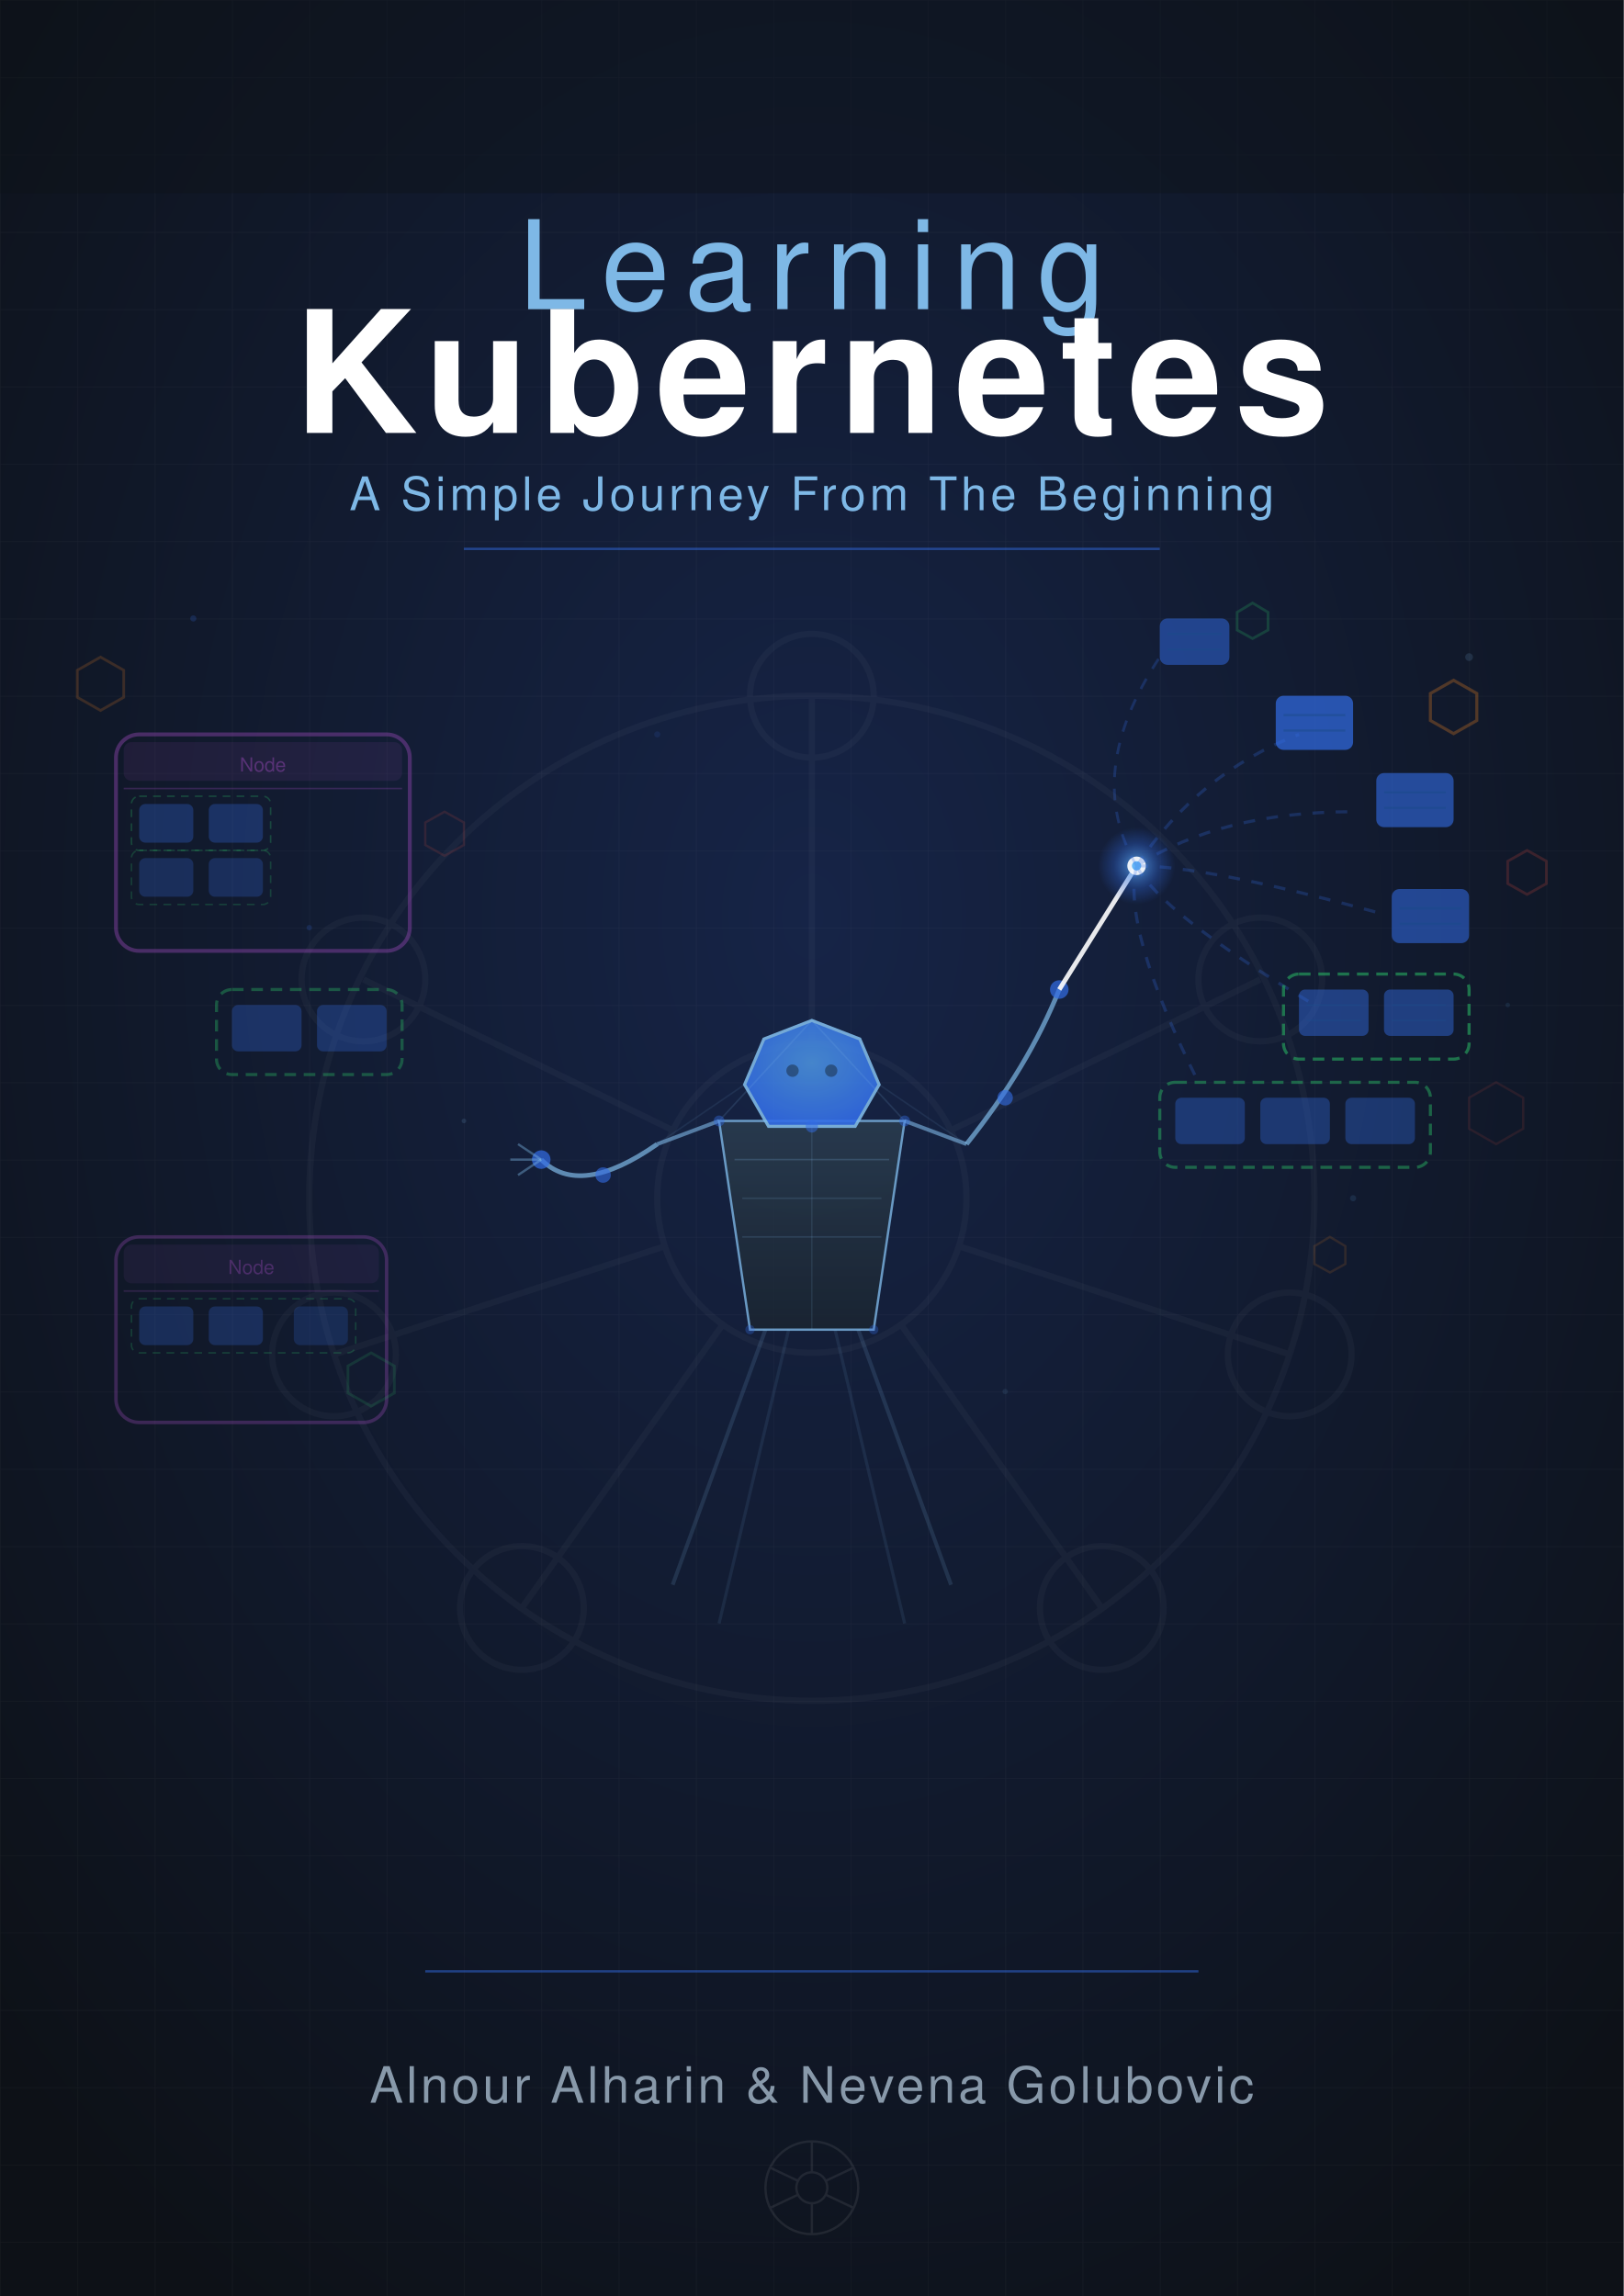
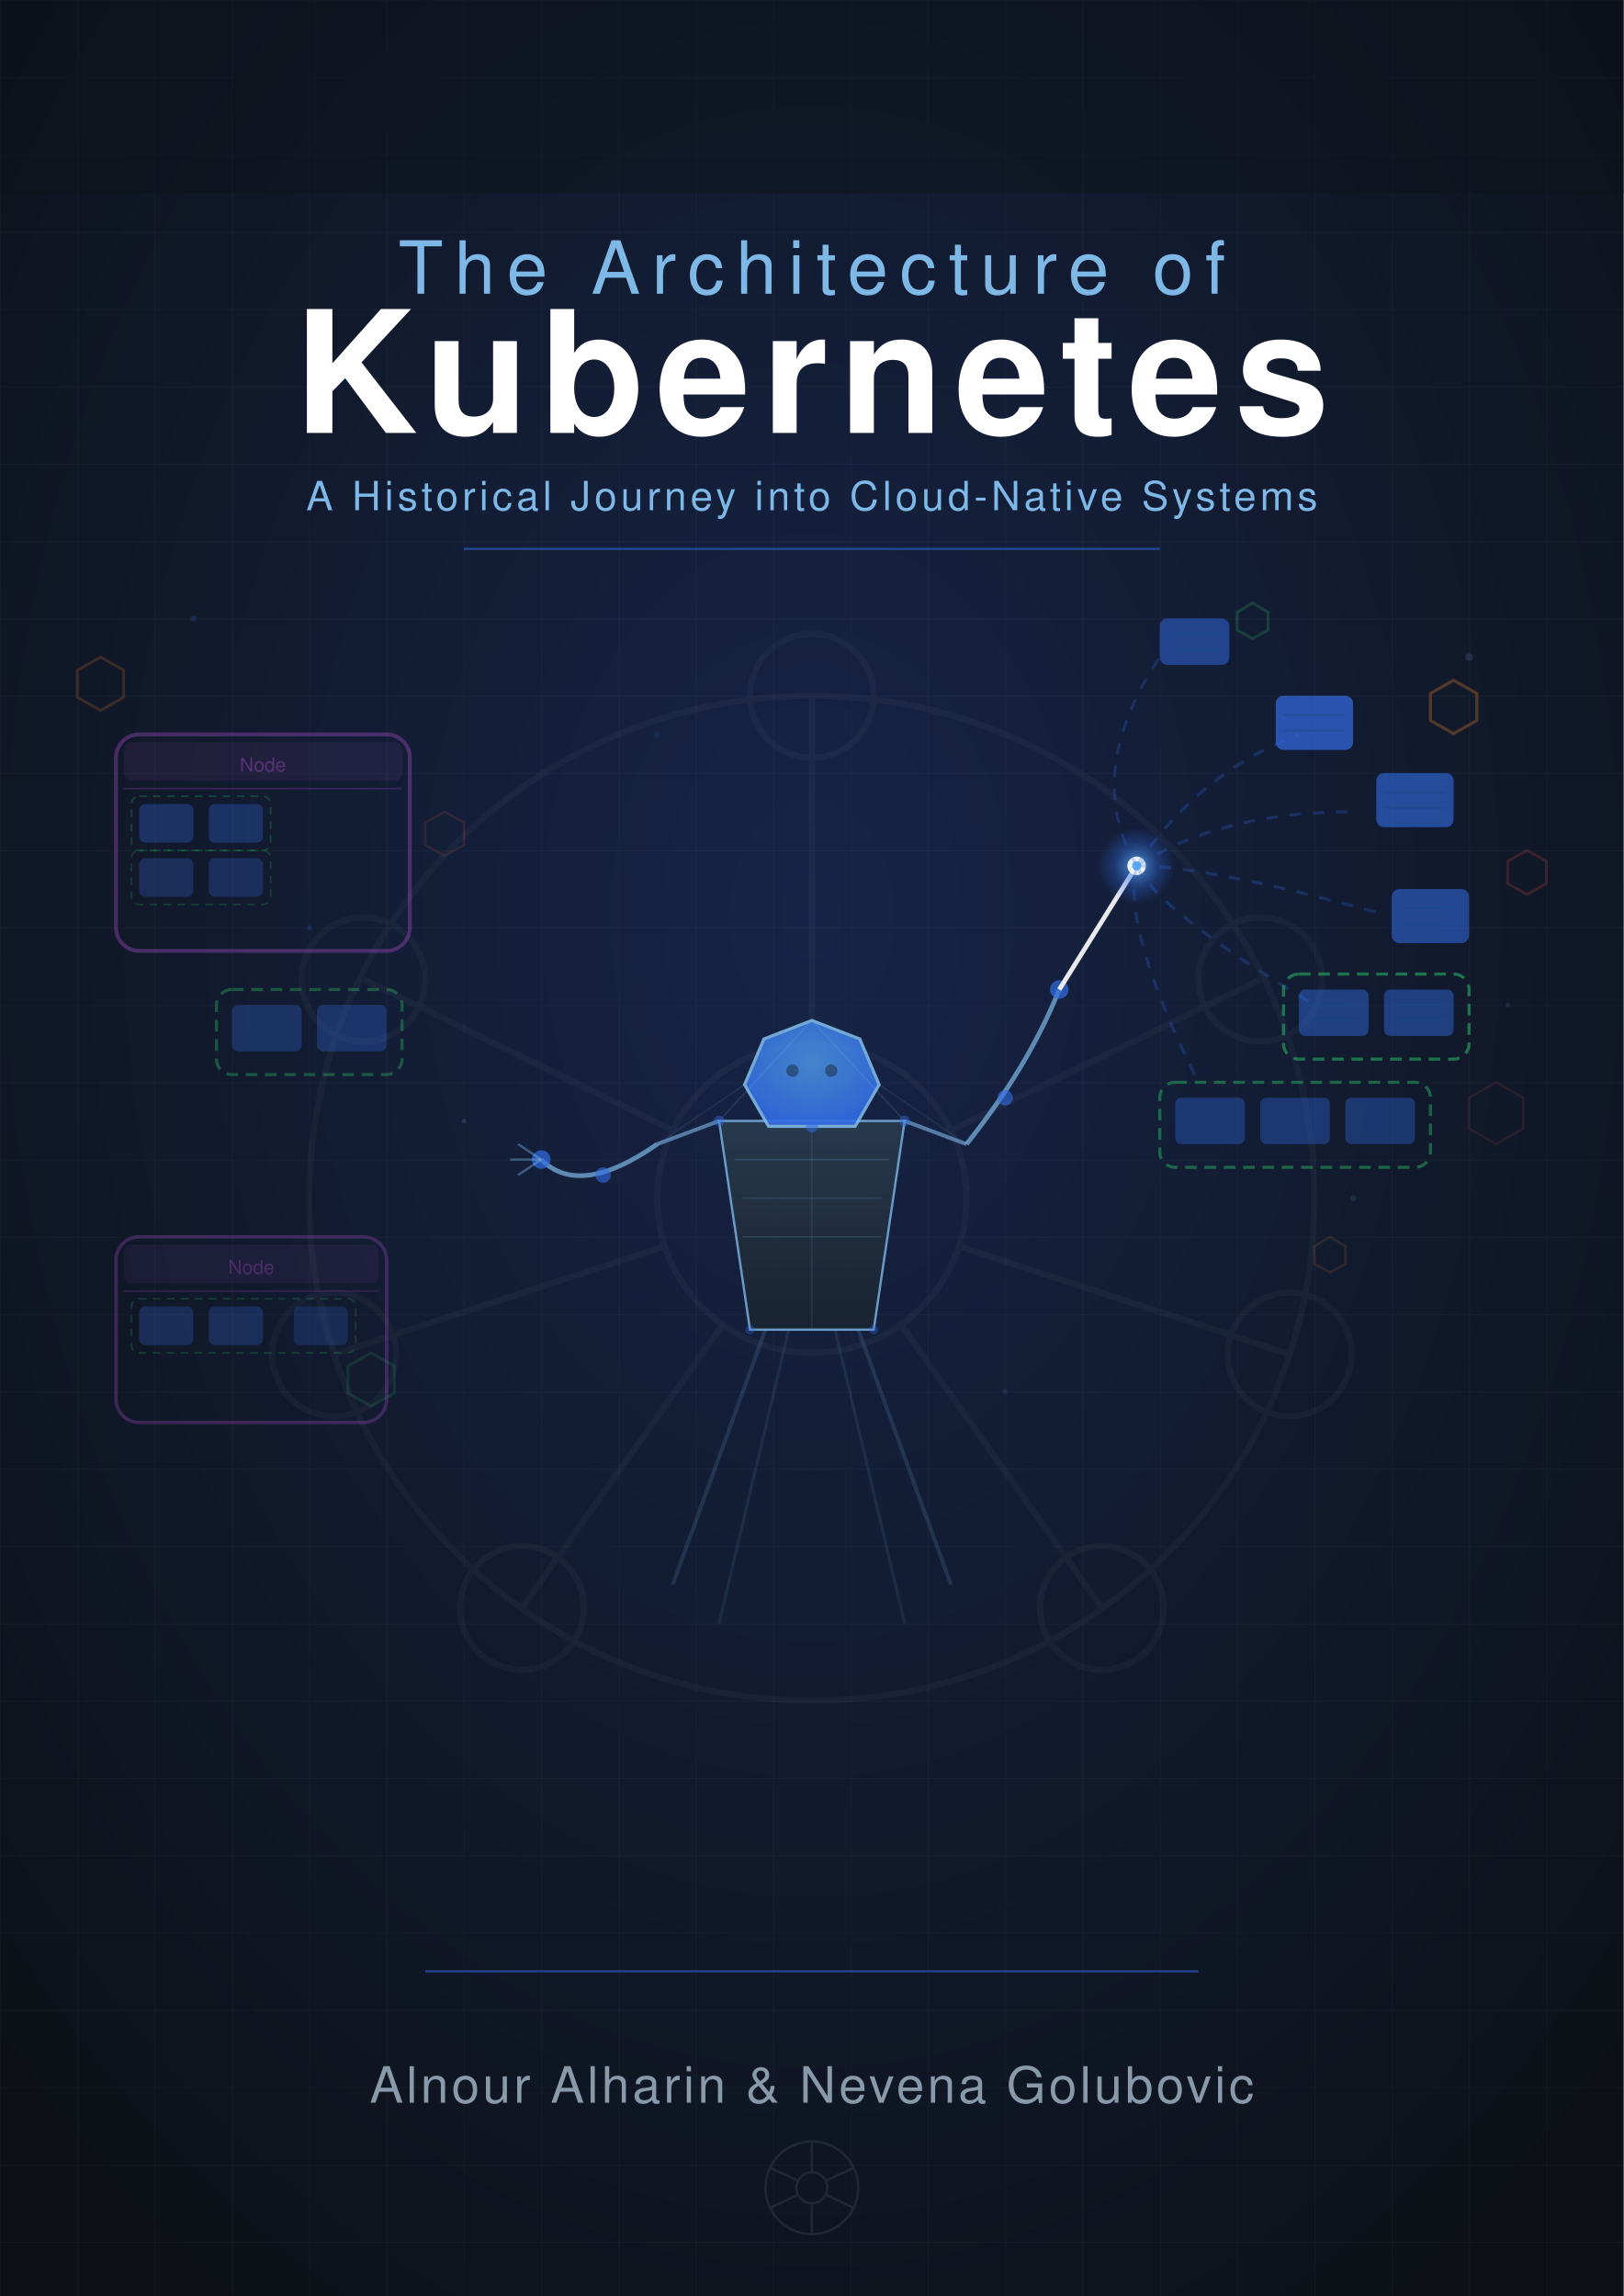
<svg xmlns="http://www.w3.org/2000/svg" viewBox="0 0 210 297" width="210mm" height="297mm">
  <defs>
    <radialGradient id="bgGrad" cx="50%" cy="40%" r="70%">
      <stop offset="0%" stop-color="#162447" />
      <stop offset="100%" stop-color="#0d1117" />
    </radialGradient>
    <radialGradient id="headGrad" cx="50%" cy="40%" r="60%">
      <stop offset="0%" stop-color="#4a90d9" />
      <stop offset="100%" stop-color="#326ce5" />
    </radialGradient>
    <linearGradient id="torsoGrad" x1="0" y1="0" x2="0" y2="1">
      <stop offset="0%" stop-color="#2c3e50" />
      <stop offset="100%" stop-color="#1a252f" />
    </linearGradient>
    <radialGradient id="batonGlow" cx="50%" cy="50%" r="50%">
      <stop offset="0%" stop-color="#64b5f6" stop-opacity="0.8" />
      <stop offset="60%" stop-color="#326ce5" stop-opacity="0.3" />
      <stop offset="100%" stop-color="#326ce5" stop-opacity="0" />
    </radialGradient>
    <linearGradient id="orchLineGrad" x1="0" y1="0" x2="1" y2="0">
      <stop offset="0%" stop-color="#326ce5" stop-opacity="0.5" />
      <stop offset="100%" stop-color="#326ce5" stop-opacity="0.05" />
    </linearGradient>
    <pattern id="grid" width="10" height="10" patternUnits="userSpaceOnUse">
      <path d="M 10 0 L 0 0 0 10" fill="none" stroke="#ffffff" stroke-width="0.15" opacity="0.04" />
    </pattern>
    <pattern id="ribs" width="4" height="3" patternUnits="userSpaceOnUse">
      <line x1="0" y1="1.5" x2="4" y2="1.5" stroke="#1a4a8a" stroke-width="0.3" opacity="0.4" />
    </pattern>
  </defs>
  <rect width="210" height="297" fill="url(#bgGrad)" />
  <rect width="210" height="297" fill="url(#grid)" />
  <rect width="210" height="25" fill="#0d1117" opacity="0.4" />
  <g transform="translate(105, 155)" opacity="0.035" fill="none" stroke="#ffffff" stroke-width="0.8">
    <circle r="65" />
    <circle r="20" />
    <line x1="0" y1="-20" x2="0" y2="-65" />
    <line x1="17.8" y1="-8.7" x2="58" y2="-28.3" />
    <line x1="19" y1="6.2" x2="61.8" y2="20.2" />
    <line x1="11.5" y1="16.3" x2="37.5" y2="53" />
    <line x1="-11.5" y1="16.3" x2="-37.5" y2="53" />
    <line x1="-19" y1="6.2" x2="-61.8" y2="20.2" />
    <line x1="-17.8" y1="-8.7" x2="-58" y2="-28.3" />
    <circle cx="0" cy="-65" r="8" />
    <circle cx="58" cy="-28.3" r="8" />
    <circle cx="61.8" cy="20.2" r="8" />
    <circle cx="37.5" cy="53" r="8" />
    <circle cx="-37.5" cy="53" r="8" />
    <circle cx="-61.8" cy="20.2" r="8" />
    <circle cx="-58" cy="-28.3" r="8" />
  </g>
-   <text x="105" y="40" text-anchor="middle" font-family="'Helvetica Neue', Helvetica, Arial, sans-serif" font-size="16" font-weight="300" fill="#7eb8e6" letter-spacing="2">Learning</text>
+   <text x="105" y="38" text-anchor="middle" font-family="'Helvetica Neue', Helvetica, Arial, sans-serif" font-size="9.5" font-weight="300" fill="#7eb8e6" letter-spacing="1.5">The Architecture of</text>
  <text x="105" y="56" text-anchor="middle" font-family="'Helvetica Neue', Helvetica, Arial, sans-serif" font-size="22" font-weight="bold" fill="#ffffff" letter-spacing="1.5">Kubernetes</text>
-   <text x="105" y="66" text-anchor="middle" font-family="'Helvetica Neue', Helvetica, Arial, sans-serif" font-size="6" font-weight="300" fill="#7eb8e6" letter-spacing="0.5">A Simple Journey From The Beginning</text>
+   <text x="105" y="66" text-anchor="middle" font-family="'Helvetica Neue', Helvetica, Arial, sans-serif" font-size="5.2" font-weight="300" fill="#7eb8e6" letter-spacing="0.5">A Historical Journey into Cloud-Native Systems</text>
  <line x1="60" y1="71" x2="150" y2="71" stroke="#326ce5" stroke-width="0.3" opacity="0.5" />
  <g transform="translate(105, 150)">
    <line x1="-6" y1="22" x2="-18" y2="55" stroke="#7eb8e6" stroke-width="0.5" opacity="0.15" />
    <line x1="6" y1="22" x2="18" y2="55" stroke="#7eb8e6" stroke-width="0.5" opacity="0.15" />
    <line x1="-3" y1="22" x2="-12" y2="60" stroke="#7eb8e6" stroke-width="0.4" opacity="0.1" />
    <line x1="3" y1="22" x2="12" y2="60" stroke="#7eb8e6" stroke-width="0.4" opacity="0.1" />
    <polygon points="-12,-5 12,-5 8,22 -8,22" fill="url(#torsoGrad)" stroke="#7eb8e6" stroke-width="0.3" opacity="0.8" />
    <line x1="-10" y1="0" x2="10" y2="0" stroke="#7eb8e6" stroke-width="0.2" opacity="0.2" />
    <line x1="-9" y1="5" x2="9" y2="5" stroke="#7eb8e6" stroke-width="0.2" opacity="0.15" />
    <line x1="-9" y1="10" x2="9" y2="10" stroke="#7eb8e6" stroke-width="0.2" opacity="0.15" />
    <line x1="0" y1="-5" x2="0" y2="22" stroke="#7eb8e6" stroke-width="0.15" opacity="0.15" />
    <line x1="-12" y1="-5" x2="-20" y2="-2" stroke="#7eb8e6" stroke-width="0.5" opacity="0.6" />
    <line x1="12" y1="-5" x2="20" y2="-2" stroke="#7eb8e6" stroke-width="0.5" opacity="0.6" />
    <path d="M -20,-2 Q -30,5 -35,0" fill="none" stroke="#7eb8e6" stroke-width="0.6" opacity="0.7" />
    <circle cx="-27" cy="2" r="1" fill="#326ce5" opacity="0.6" />
    <circle cx="-35" cy="0" r="1.2" fill="#326ce5" opacity="0.7" />
    <line x1="-35" y1="0" x2="-38" y2="-2" stroke="#7eb8e6" stroke-width="0.3" opacity="0.4" />
    <line x1="-35" y1="0" x2="-39" y2="0" stroke="#7eb8e6" stroke-width="0.3" opacity="0.4" />
    <line x1="-35" y1="0" x2="-38" y2="2" stroke="#7eb8e6" stroke-width="0.3" opacity="0.4" />
    <path d="M 20,-2 Q 28,-12 32,-22" fill="none" stroke="#7eb8e6" stroke-width="0.6" opacity="0.7" />
    <circle cx="25" cy="-8" r="1" fill="#326ce5" opacity="0.6" />
    <circle cx="32" cy="-22" r="1.2" fill="#326ce5" opacity="0.7" />
    <line x1="32" y1="-22" x2="42" y2="-38" stroke="#ffffff" stroke-width="0.6" opacity="0.9" />
    <circle cx="42" cy="-38" r="5" fill="url(#batonGlow)" />
    <circle cx="42" cy="-38" r="1.2" fill="#ffffff" opacity="0.9" />
    <circle cx="42" cy="-38" r="0.6" fill="#64b5f6" />
    <polygon points="0,-18 6.2,-15.6 8.7,-9.7 5.6,-4.3 -5.6,-4.3 -8.7,-9.7 -6.2,-15.6" fill="url(#headGrad)" stroke="#7eb8e6" stroke-width="0.4" opacity="0.9" />
    <circle cx="-2.5" cy="-11.5" r="0.8" fill="#0d1117" opacity="0.4" />
    <circle cx="2.5" cy="-11.5" r="0.8" fill="#0d1117" opacity="0.4" />
    <circle cx="0" cy="-4.3" r="0.8" fill="#326ce5" opacity="0.5" />
    <line x1="0" y1="-18" x2="-12" y2="-5" stroke="#7eb8e6" stroke-width="0.2" opacity="0.15" />
    <line x1="0" y1="-18" x2="12" y2="-5" stroke="#7eb8e6" stroke-width="0.2" opacity="0.15" />
    <line x1="-8.7" y1="-9.7" x2="-20" y2="-2" stroke="#7eb8e6" stroke-width="0.2" opacity="0.1" />
    <line x1="8.7" y1="-9.7" x2="20" y2="-2" stroke="#7eb8e6" stroke-width="0.2" opacity="0.1" />
    <circle cx="-12" cy="-5" r="0.7" fill="#326ce5" opacity="0.4" />
    <circle cx="12" cy="-5" r="0.7" fill="#326ce5" opacity="0.4" />
    <circle cx="-8" cy="22" r="0.6" fill="#326ce5" opacity="0.3" />
    <circle cx="8" cy="22" r="0.6" fill="#326ce5" opacity="0.3" />
  </g>
  <g opacity="0.25">
    <path d="M 147,112 Q 155,100 168,95" fill="none" stroke="#326ce5" stroke-width="0.4" stroke-dasharray="1.5,1.5" />
    <path d="M 147,112 Q 158,105 175,105" fill="none" stroke="#326ce5" stroke-width="0.4" stroke-dasharray="1.5,1.5" />
    <path d="M 147,112 Q 156,112 178,118" fill="none" stroke="#326ce5" stroke-width="0.4" stroke-dasharray="1.5,1.5" />
    <path d="M 147,112 Q 150,118 170,130" fill="none" stroke="#326ce5" stroke-width="0.4" stroke-dasharray="1.5,1.5" />
    <path d="M 147,112 Q 145,120 155,140" fill="none" stroke="#326ce5" stroke-width="0.4" stroke-dasharray="1.5,1.5" />
    <path d="M 147,112 Q 140,100 150,85" fill="none" stroke="#326ce5" stroke-width="0.35" stroke-dasharray="1.5,1.5" />
  </g>
  <g transform="translate(165, 90)">
    <rect x="0" y="0" width="10" height="7" rx="1" fill="#326ce5" opacity="0.7" />
    <line x1="1" y1="2.5" x2="9" y2="2.5" stroke="#1a4a8a" stroke-width="0.3" opacity="0.5" />
    <line x1="1" y1="4.5" x2="9" y2="4.5" stroke="#1a4a8a" stroke-width="0.3" opacity="0.5" />
  </g>
  <g transform="translate(178, 100)">
    <rect x="0" y="0" width="10" height="7" rx="1" fill="#326ce5" opacity="0.6" />
    <line x1="1" y1="2.5" x2="9" y2="2.5" stroke="#1a4a8a" stroke-width="0.3" opacity="0.5" />
    <line x1="1" y1="4.5" x2="9" y2="4.5" stroke="#1a4a8a" stroke-width="0.3" opacity="0.5" />
  </g>
  <g transform="translate(180, 115)">
    <rect x="0" y="0" width="10" height="7" rx="1" fill="#326ce5" opacity="0.55" />
    <line x1="1" y1="2.5" x2="9" y2="2.5" stroke="#1a4a8a" stroke-width="0.3" opacity="0.5" />
    <line x1="1" y1="4.5" x2="9" y2="4.5" stroke="#1a4a8a" stroke-width="0.3" opacity="0.5" />
  </g>
  <g transform="translate(150, 80)">
    <rect x="0" y="0" width="9" height="6" rx="1" fill="#326ce5" opacity="0.5" />
    <line x1="1" y1="2" x2="8" y2="2" stroke="#1a4a8a" stroke-width="0.3" opacity="0.5" />
    <line x1="1" y1="4" x2="8" y2="4" stroke="#1a4a8a" stroke-width="0.3" opacity="0.5" />
  </g>
  <g transform="translate(168, 128)">
    <rect x="-2" y="-2" width="24" height="11" rx="2" fill="none" stroke="#27ae60" stroke-width="0.4" stroke-dasharray="1.5,1" opacity="0.6" />
    <rect x="0" y="0" width="9" height="6" rx="0.8" fill="#326ce5" opacity="0.45" />
    <line x1="1" y1="2" x2="8" y2="2" stroke="#1a4a8a" stroke-width="0.2" opacity="0.4" />
    <line x1="1" y1="4" x2="8" y2="4" stroke="#1a4a8a" stroke-width="0.2" opacity="0.4" />
    <rect x="11" y="0" width="9" height="6" rx="0.8" fill="#326ce5" opacity="0.45" />
    <line x1="12" y1="2" x2="19" y2="2" stroke="#1a4a8a" stroke-width="0.2" opacity="0.4" />
    <line x1="12" y1="4" x2="19" y2="4" stroke="#1a4a8a" stroke-width="0.2" opacity="0.4" />
  </g>
  <g transform="translate(152, 142)">
    <rect x="-2" y="-2" width="35" height="11" rx="2" fill="none" stroke="#27ae60" stroke-width="0.4" stroke-dasharray="1.5,1" opacity="0.5" />
    <rect x="0" y="0" width="9" height="6" rx="0.8" fill="#326ce5" opacity="0.35" />
    <rect x="11" y="0" width="9" height="6" rx="0.8" fill="#326ce5" opacity="0.35" />
    <rect x="22" y="0" width="9" height="6" rx="0.8" fill="#326ce5" opacity="0.35" />
  </g>
  <g transform="translate(30, 130)">
    <rect x="-2" y="-2" width="24" height="11" rx="2" fill="none" stroke="#27ae60" stroke-width="0.4" stroke-dasharray="1.5,1" opacity="0.4" />
    <rect x="0" y="0" width="9" height="6" rx="0.8" fill="#326ce5" opacity="0.3" />
    <rect x="11" y="0" width="9" height="6" rx="0.8" fill="#326ce5" opacity="0.3" />
  </g>
  <g transform="translate(15, 95)">
    <rect x="0" y="0" width="38" height="28" rx="3" fill="none" stroke="#8e44ad" stroke-width="0.5" opacity="0.45" />
    <rect x="1" y="1" width="36" height="5" rx="1" fill="#8e44ad" opacity="0.12" />
    <text x="19" y="4.8" text-anchor="middle" font-family="'Helvetica Neue', Helvetica, Arial, sans-serif" font-size="2.5" fill="#8e44ad" opacity="0.5">Node</text>
    <line x1="1" y1="7" x2="37" y2="7" stroke="#8e44ad" stroke-width="0.2" opacity="0.3" />
    <rect x="3" y="9" width="7" height="5" rx="0.8" fill="#326ce5" opacity="0.3" />
    <rect x="12" y="9" width="7" height="5" rx="0.8" fill="#326ce5" opacity="0.3" />
    <rect x="3" y="16" width="7" height="5" rx="0.8" fill="#326ce5" opacity="0.25" />
    <rect x="12" y="16" width="7" height="5" rx="0.8" fill="#326ce5" opacity="0.25" />
    <rect x="2" y="8" width="18" height="7" rx="1" fill="none" stroke="#27ae60" stroke-width="0.2" stroke-dasharray="1,0.8" opacity="0.3" />
    <rect x="2" y="15" width="18" height="7" rx="1" fill="none" stroke="#27ae60" stroke-width="0.2" stroke-dasharray="1,0.8" opacity="0.25" />
  </g>
  <g transform="translate(15, 160)">
    <rect x="0" y="0" width="35" height="24" rx="3" fill="none" stroke="#8e44ad" stroke-width="0.45" opacity="0.35" />
    <rect x="1" y="1" width="33" height="5" rx="1" fill="#8e44ad" opacity="0.1" />
    <text x="17.5" y="4.8" text-anchor="middle" font-family="'Helvetica Neue', Helvetica, Arial, sans-serif" font-size="2.5" fill="#8e44ad" opacity="0.4">Node</text>
    <line x1="1" y1="7" x2="34" y2="7" stroke="#8e44ad" stroke-width="0.2" opacity="0.25" />
    <rect x="3" y="9" width="7" height="5" rx="0.8" fill="#326ce5" opacity="0.25" />
    <rect x="12" y="9" width="7" height="5" rx="0.8" fill="#326ce5" opacity="0.25" />
    <rect x="23" y="9" width="7" height="5" rx="0.8" fill="#326ce5" opacity="0.2" />
    <rect x="2" y="8" width="29" height="7" rx="1" fill="none" stroke="#27ae60" stroke-width="0.2" stroke-dasharray="1,0.8" opacity="0.25" />
  </g>
  <g transform="translate(185, 88)" opacity="0.3">
    <polygon points="3,0 6,1.7 6,5.2 3,6.9 0,5.2 0,1.7" fill="none" stroke="#e67e22" stroke-width="0.4" />
  </g>
  <g transform="translate(195, 110)" opacity="0.2">
    <polygon points="2.5,0 5,1.4 5,4.3 2.5,5.7 0,4.3 0,1.4" fill="none" stroke="#e74c3c" stroke-width="0.35" />
  </g>
  <g transform="translate(160, 78)" opacity="0.25">
    <polygon points="2,0 4,1.2 4,3.5 2,4.6 0,3.5 0,1.2" fill="none" stroke="#27ae60" stroke-width="0.35" />
  </g>
  <g transform="translate(10, 85)" opacity="0.2">
    <polygon points="3,0 6,1.7 6,5.2 3,6.9 0,5.2 0,1.7" fill="none" stroke="#e67e22" stroke-width="0.35" />
  </g>
  <g transform="translate(55, 105)" opacity="0.15">
    <polygon points="2.5,0 5,1.4 5,4.3 2.5,5.7 0,4.3 0,1.4" fill="none" stroke="#e74c3c" stroke-width="0.3" />
  </g>
  <g transform="translate(45, 175)" opacity="0.18">
    <polygon points="3,0 6,1.7 6,5.2 3,6.9 0,5.2 0,1.7" fill="none" stroke="#27ae60" stroke-width="0.35" />
  </g>
  <g transform="translate(170, 160)" opacity="0.15">
    <polygon points="2,0 4,1.2 4,3.5 2,4.6 0,3.5 0,1.2" fill="none" stroke="#e67e22" stroke-width="0.3" />
  </g>
  <g transform="translate(190, 140)" opacity="0.12">
    <polygon points="3.5,0 7,2 7,6 3.5,8 0,6 0,2" fill="none" stroke="#e74c3c" stroke-width="0.3" />
  </g>
  <circle cx="25" cy="80" r="0.4" fill="#326ce5" opacity="0.2" />
  <circle cx="190" cy="85" r="0.5" fill="#7eb8e6" opacity="0.15" />
  <circle cx="175" cy="155" r="0.4" fill="#64b5f6" opacity="0.12" />
  <circle cx="60" cy="145" r="0.3" fill="#7eb8e6" opacity="0.15" />
  <circle cx="40" cy="120" r="0.35" fill="#326ce5" opacity="0.18" />
  <circle cx="195" cy="130" r="0.3" fill="#64b5f6" opacity="0.1" />
  <circle cx="85" cy="95" r="0.4" fill="#326ce5" opacity="0.12" />
  <circle cx="130" cy="180" r="0.35" fill="#7eb8e6" opacity="0.1" />
  <line x1="55" y1="255" x2="155" y2="255" stroke="#326ce5" stroke-width="0.3" opacity="0.5" />
  <text x="105" y="272" text-anchor="middle" font-family="'Helvetica Neue', Helvetica, Arial, sans-serif" font-size="6.5" fill="#8899aa" letter-spacing="0.4">Alnour Alharin &amp; Nevena Golubovic</text>
  <g transform="translate(105, 283)" opacity="0.08" fill="none" stroke="#ffffff" stroke-width="0.3">
    <circle r="6" />
    <circle r="2" />
    <line x1="0" y1="-2" x2="0" y2="-6" />
    <line x1="1.8" y1="-0.9" x2="5.4" y2="-2.6" />
    <line x1="1.8" y1="0.9" x2="5.4" y2="2.6" />
    <line x1="0" y1="2" x2="0" y2="6" />
    <line x1="-1.8" y1="0.9" x2="-5.4" y2="2.6" />
    <line x1="-1.8" y1="-0.9" x2="-5.4" y2="-2.6" />
  </g>
</svg>
